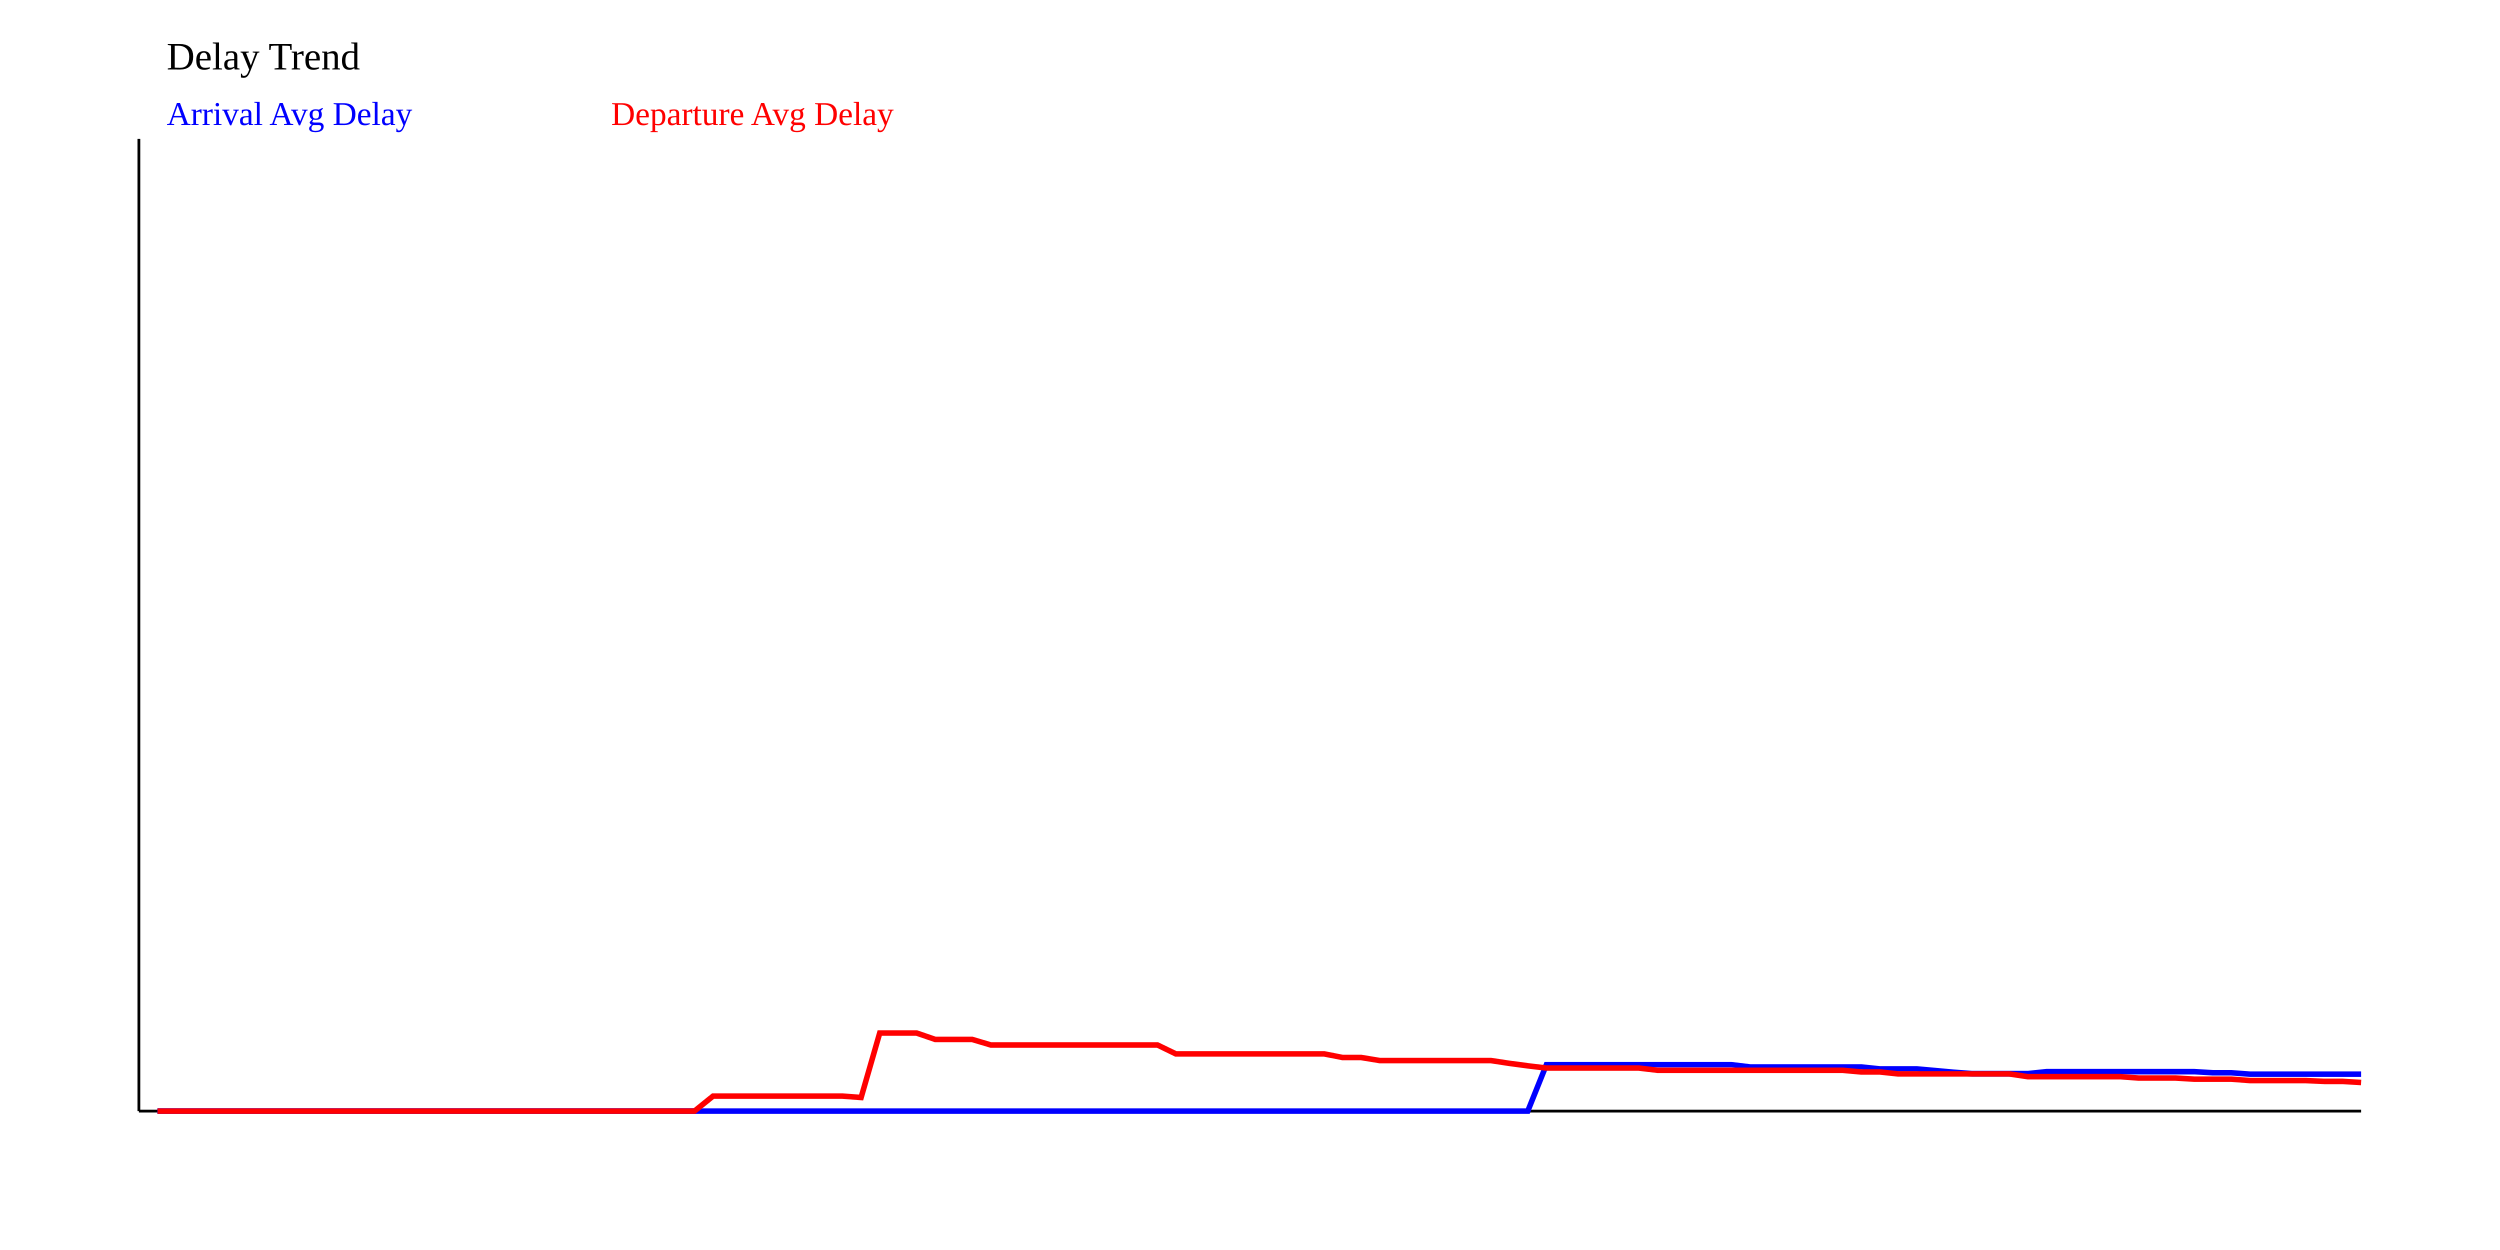
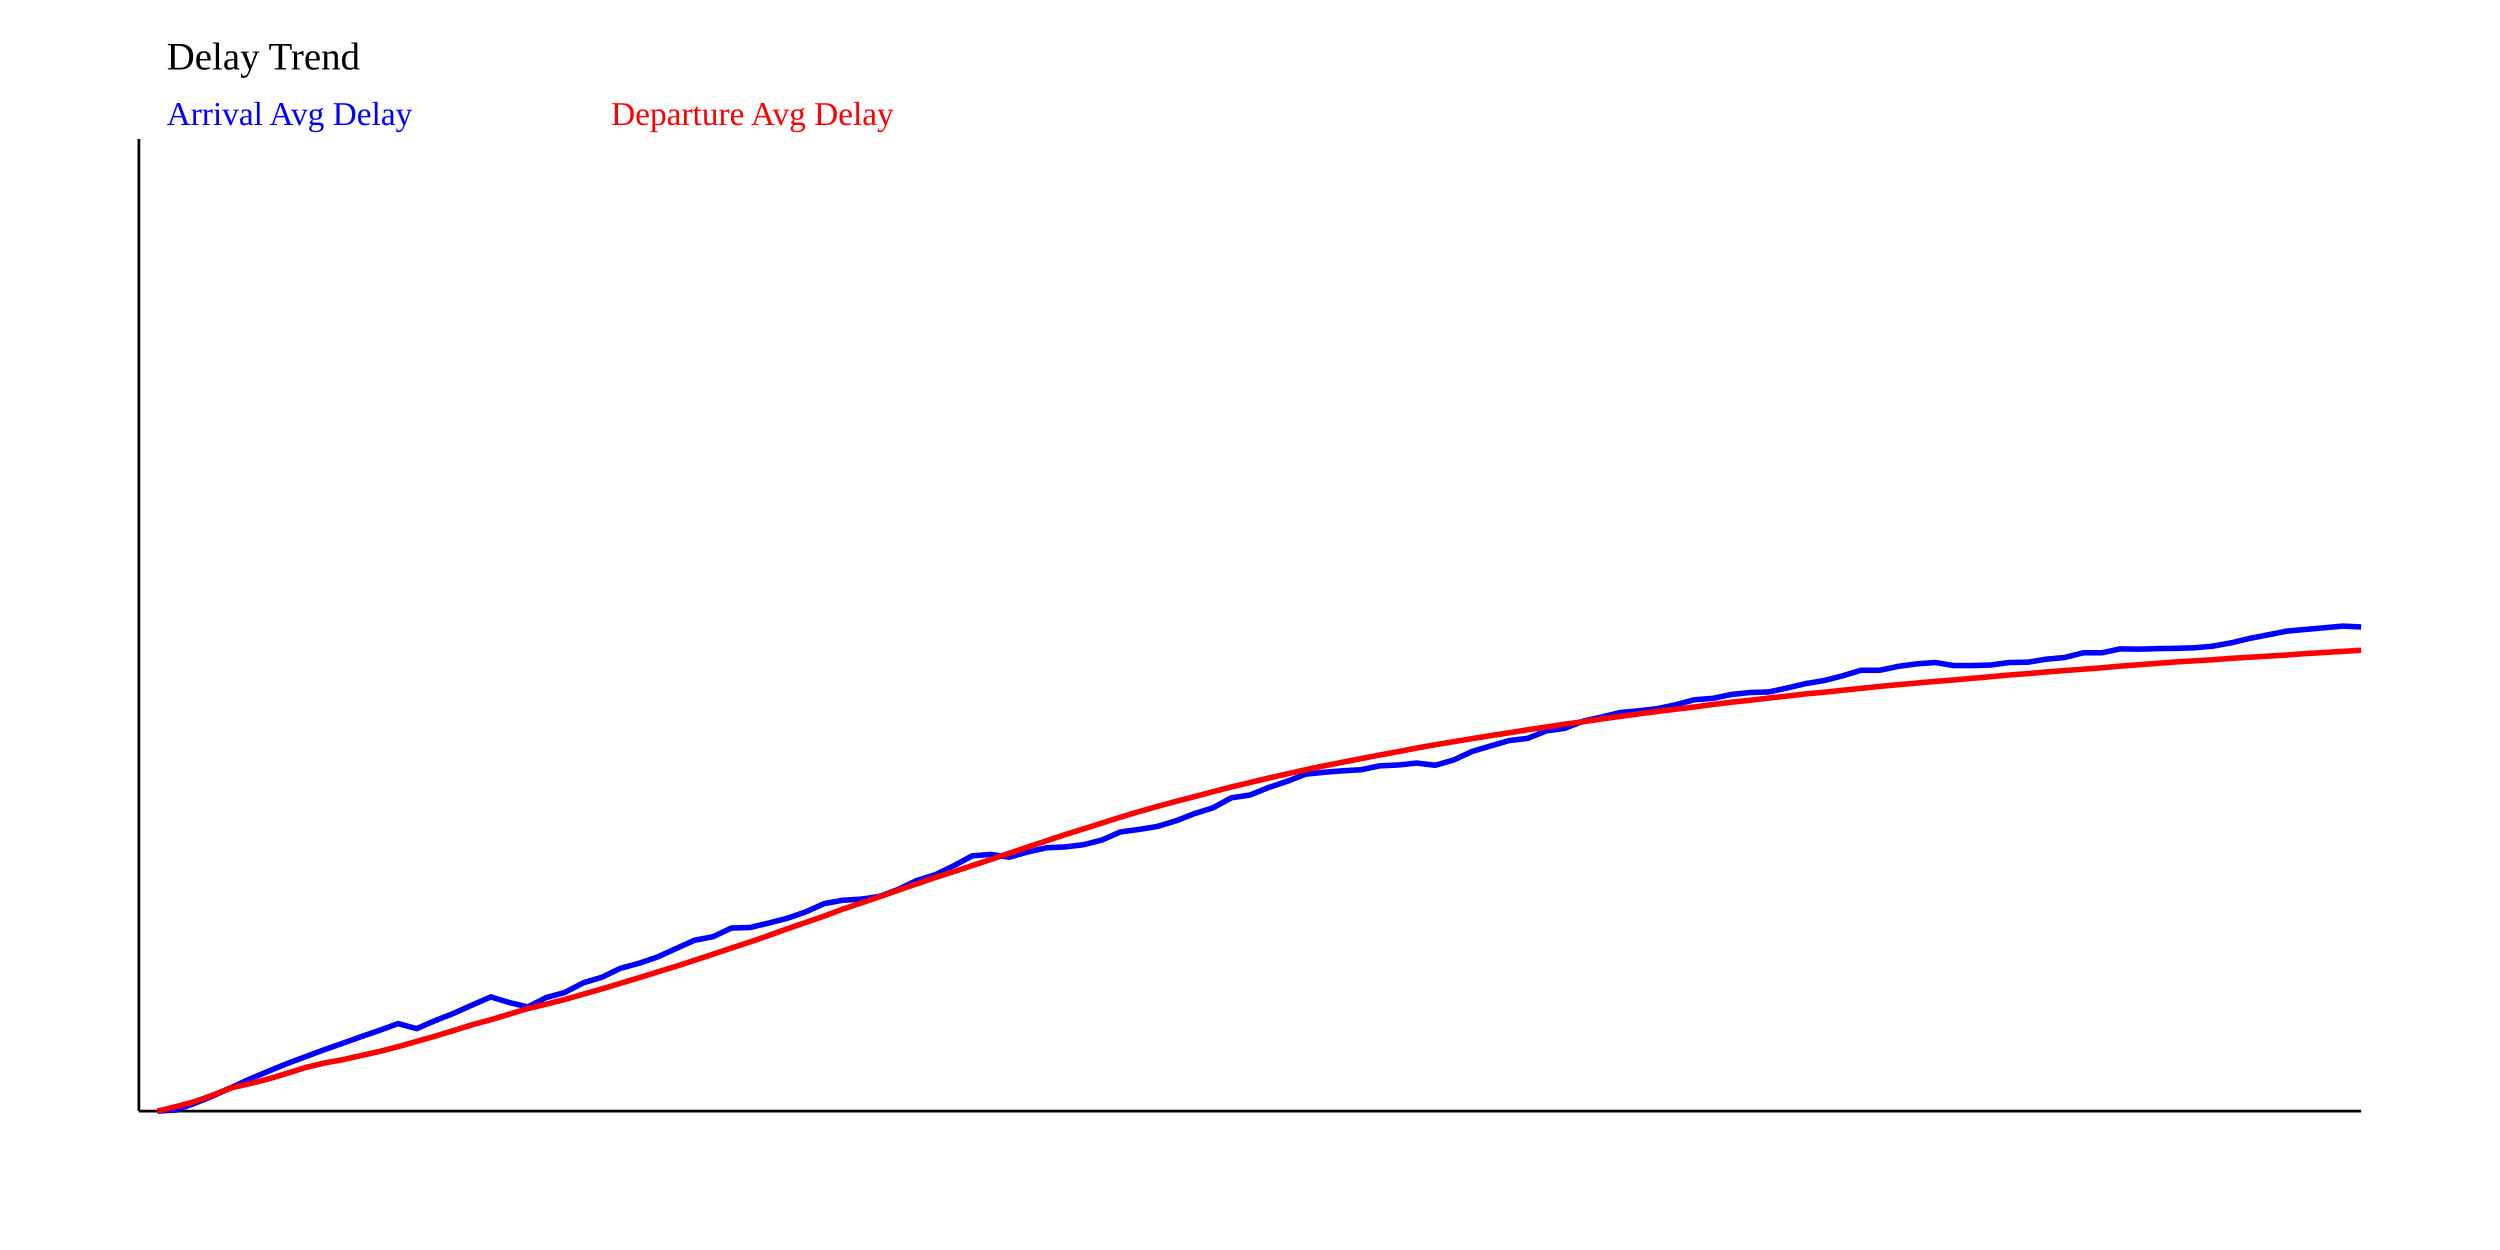
<svg xmlns="http://www.w3.org/2000/svg" width="900" height="450">
  <rect x="0" y="0" width="900" height="450" fill="white" />
  <line x1="50" y1="400" x2="850" y2="400" stroke="black" />
  <line x1="50" y1="50" x2="50" y2="400" stroke="black" />
-   <polyline fill="none" stroke="blue" stroke-width="2" points="56.7,400.0 63.3,400.0 70.0,400.0 76.7,400.0 83.3,400.0 90.0,400.0 96.7,400.0 103.3,400.0 110.0,400.0 116.7,400.0 123.3,400.0 130.0,400.0 136.7,400.0 143.3,400.0 150.0,400.0 156.7,400.0 163.3,400.0 170.0,400.0 176.7,400.0 183.3,400.0 190.0,400.0 196.7,400.0 203.3,400.0 210.0,400.0 216.7,400.0 223.3,400.0 230.0,400.0 236.7,400.0 243.3,400.0 250.0,400.0 256.7,400.0 263.3,400.0 270.0,400.0 276.7,400.0 283.3,400.0 290.0,400.0 296.7,400.0 303.3,400.0 310.0,400.0 316.7,400.0 323.3,400.0 330.0,400.0 336.7,400.0 343.3,400.0 350.0,400.0 356.7,400.0 363.3,400.0 370.0,400.0 376.7,400.0 383.3,400.0 390.0,400.0 396.7,400.0 403.3,400.0 410.0,400.0 416.7,400.0 423.3,400.0 430.0,400.0 436.7,400.0 443.3,400.0 450.0,400.0 456.7,400.0 463.3,400.0 470.0,400.0 476.7,400.0 483.3,400.0 490.0,400.0 496.7,400.0 503.3,400.0 510.0,400.0 516.7,400.0 523.3,400.0 530.0,400.0 536.7,400.0 543.3,400.0 550.0,400.0 556.7,383.3 563.3,383.3 570.0,383.3 576.7,383.3 583.3,383.3 590.0,383.3 596.7,383.3 603.3,383.3 610.0,383.3 616.7,383.3 623.3,383.3 630.0,384.1 636.7,384.1 643.3,384.1 650.0,384.1 656.7,384.1 663.3,384.1 670.0,384.1 676.7,384.8 683.3,384.8 690.0,384.8 696.7,385.4 703.3,386.0 710.0,386.5 716.7,386.5 723.3,386.5 730.0,386.5 736.7,385.8 743.3,385.8 750.0,385.8 756.7,385.8 763.3,385.8 770.0,385.8 776.7,385.8 783.3,385.8 790.0,385.8 796.7,386.2 803.3,386.2 810.0,386.7 816.7,386.7 823.3,386.7 830.0,386.7 836.7,386.7 843.3,386.7 850.0,386.7 850.0,386.7 " />
-   <polyline fill="none" stroke="red" stroke-width="2" points="56.7,400.0 63.3,400.0 70.0,400.0 76.7,400.0 83.3,400.0 90.0,400.0 96.7,400.0 103.3,400.0 110.0,400.0 116.7,400.0 123.3,400.0 130.0,400.0 136.7,400.0 143.3,400.0 150.0,400.0 156.7,400.0 163.3,400.0 170.0,400.0 176.7,400.0 183.3,400.0 190.0,400.0 196.7,400.0 203.3,400.0 210.0,400.0 216.7,400.0 223.3,400.0 230.0,400.0 236.7,400.0 243.3,400.0 250.0,400.0 256.7,394.6 263.3,394.6 270.0,394.6 276.7,394.6 283.3,394.6 290.0,394.6 296.7,394.6 303.3,394.6 310.0,395.1 316.7,371.9 323.3,371.9 330.0,371.9 336.7,374.2 343.3,374.2 350.0,374.2 356.7,376.2 363.3,376.2 370.0,376.2 376.7,376.2 383.3,376.2 390.0,376.2 396.7,376.2 403.3,376.2 410.0,376.2 416.7,376.2 423.3,379.4 430.0,379.4 436.7,379.4 443.3,379.4 450.0,379.4 456.7,379.4 463.3,379.4 470.0,379.4 476.7,379.4 483.3,380.7 490.0,380.7 496.7,381.8 503.3,381.8 510.0,381.8 516.7,381.8 523.3,381.8 530.0,381.8 536.7,381.8 543.3,382.8 550.0,383.7 556.7,384.5 563.3,384.5 570.0,384.5 576.7,384.5 583.3,384.5 590.0,384.5 596.7,385.3 603.3,385.3 610.0,385.3 616.7,385.3 623.3,385.3 630.0,385.3 636.7,385.3 643.3,385.3 650.0,385.3 656.7,385.3 663.3,385.3 670.0,385.9 676.7,385.9 683.3,386.6 690.0,386.6 696.7,386.6 703.3,386.6 710.0,386.6 716.7,386.6 723.3,386.6 730.0,387.6 736.7,387.6 743.3,387.6 750.0,387.6 756.7,387.6 763.3,387.6 770.0,388.1 776.7,388.1 783.3,388.1 790.0,388.5 796.7,388.5 803.3,388.5 810.0,389.0 816.7,389.0 823.3,389.0 830.0,389.0 836.7,389.3 843.3,389.3 850.0,389.7 850.0,389.7 " />
+   <polyline fill="none" stroke="blue" stroke-width="2" points="56.7,400.0 63.3,399.6 70.0,397.2 76.7,394.5 83.3,391.5 90.0,388.4 96.7,385.6 103.3,382.9 110.0,380.4 116.7,377.9 123.3,375.6 130.0,373.2 136.7,370.9 143.3,368.5 150.0,370.3 156.7,367.4 163.3,364.8 170.0,361.8 176.7,358.9 183.3,360.9 190.0,362.5 196.7,359.1 203.3,357.3 210.0,353.8 216.7,351.8 223.3,348.6 230.0,346.8 236.7,344.5 243.3,341.5 250.0,338.5 256.7,337.2 263.3,334.1 270.0,333.9 276.7,332.3 283.3,330.6 290.0,328.3 296.7,325.3 303.3,324.1 310.0,323.7 316.7,322.7 323.3,320.2 330.0,317.0 336.7,314.9 343.3,311.7 350.0,308.1 356.7,307.6 363.3,308.6 370.0,306.7 376.7,305.2 383.3,304.9 390.0,304.1 396.7,302.4 403.3,299.5 410.0,298.6 416.7,297.5 423.3,295.5 430.0,292.9 436.7,290.8 443.3,287.2 450.0,286.2 456.7,283.5 463.3,281.3 470.0,278.7 476.7,278.0 483.3,277.5 490.0,277.1 496.7,275.7 503.3,275.4 510.0,274.7 516.7,275.5 523.3,273.6 530.0,270.5 536.7,268.5 543.3,266.6 550.0,265.8 556.7,263.1 563.3,262.2 570.0,259.6 576.7,258.1 583.3,256.5 590.0,255.9 596.7,255.1 603.3,253.7 610.0,251.9 616.7,251.4 623.3,250.0 630.0,249.3 636.7,249.1 643.3,247.7 650.0,246.1 656.7,245.0 663.3,243.3 670.0,241.3 676.7,241.3 683.3,239.9 690.0,239.0 696.7,238.5 703.3,239.6 710.0,239.6 716.7,239.4 723.3,238.5 730.0,238.4 736.7,237.3 743.3,236.7 750.0,235.0 756.7,235.0 763.3,233.6 770.0,233.7 776.7,233.5 783.3,233.4 790.0,233.2 796.7,232.6 803.3,231.4 810.0,229.8 816.7,228.5 823.3,227.2 830.0,226.6 836.7,226.0 843.3,225.4 850.0,225.7 850.0,225.7 " />
+   <polyline fill="none" stroke="red" stroke-width="2" points="56.7,400.0 63.3,398.4 70.0,396.6 76.7,394.2 83.3,391.6 90.0,390.1 96.7,388.4 103.3,386.4 110.0,384.3 116.7,382.7 123.3,381.5 130.0,380.0 136.7,378.5 143.3,376.8 150.0,374.9 156.7,373.0 163.3,371.0 170.0,368.9 176.7,367.1 183.3,365.1 190.0,363.1 196.7,361.5 203.3,359.8 210.0,357.9 216.7,356.0 223.3,354.0 230.0,352.0 236.7,349.9 243.3,347.9 250.0,345.7 256.7,343.5 263.3,341.3 270.0,339.1 276.7,336.8 283.3,334.4 290.0,332.1 296.7,329.8 303.3,327.3 310.0,325.1 316.7,322.8 323.3,320.5 330.0,318.2 336.7,315.9 343.3,313.8 350.0,311.6 356.7,309.4 363.3,307.2 370.0,304.9 376.7,302.7 383.3,300.5 390.0,298.4 396.7,296.3 403.3,294.2 410.0,292.2 416.7,290.3 423.3,288.5 430.0,286.8 436.7,285.0 443.3,283.3 450.0,281.7 456.7,280.1 463.3,278.6 470.0,277.1 476.7,275.7 483.3,274.4 490.0,273.1 496.7,271.8 503.3,270.6 510.0,269.3 516.7,268.1 523.3,267.0 530.0,265.9 536.7,264.8 543.3,263.8 550.0,262.7 556.7,261.7 563.3,260.7 570.0,259.8 576.7,258.8 583.3,257.9 590.0,257.0 596.7,256.1 603.3,255.3 610.0,254.5 616.7,253.6 623.3,252.8 630.0,252.1 636.7,251.3 643.3,250.6 650.0,249.8 656.7,249.2 663.3,248.5 670.0,247.8 676.7,247.1 683.3,246.5 690.0,245.9 696.7,245.3 703.3,244.8 710.0,244.2 716.7,243.6 723.3,243.0 730.0,242.5 736.7,241.9 743.3,241.4 750.0,240.9 756.7,240.4 763.3,239.8 770.0,239.3 776.7,238.8 783.3,238.3 790.0,237.9 796.7,237.5 803.3,237.0 810.0,236.6 816.7,236.2 823.3,235.8 830.0,235.3 836.7,234.9 843.3,234.5 850.0,234.1 850.0,234.1 " />
  <text x="60" y="25" font-size="14">Delay Trend</text>
  <text x="60" y="45" font-size="12" fill="blue">Arrival Avg Delay</text>
  <text x="220" y="45" font-size="12" fill="red">Departure Avg Delay</text>
</svg>
